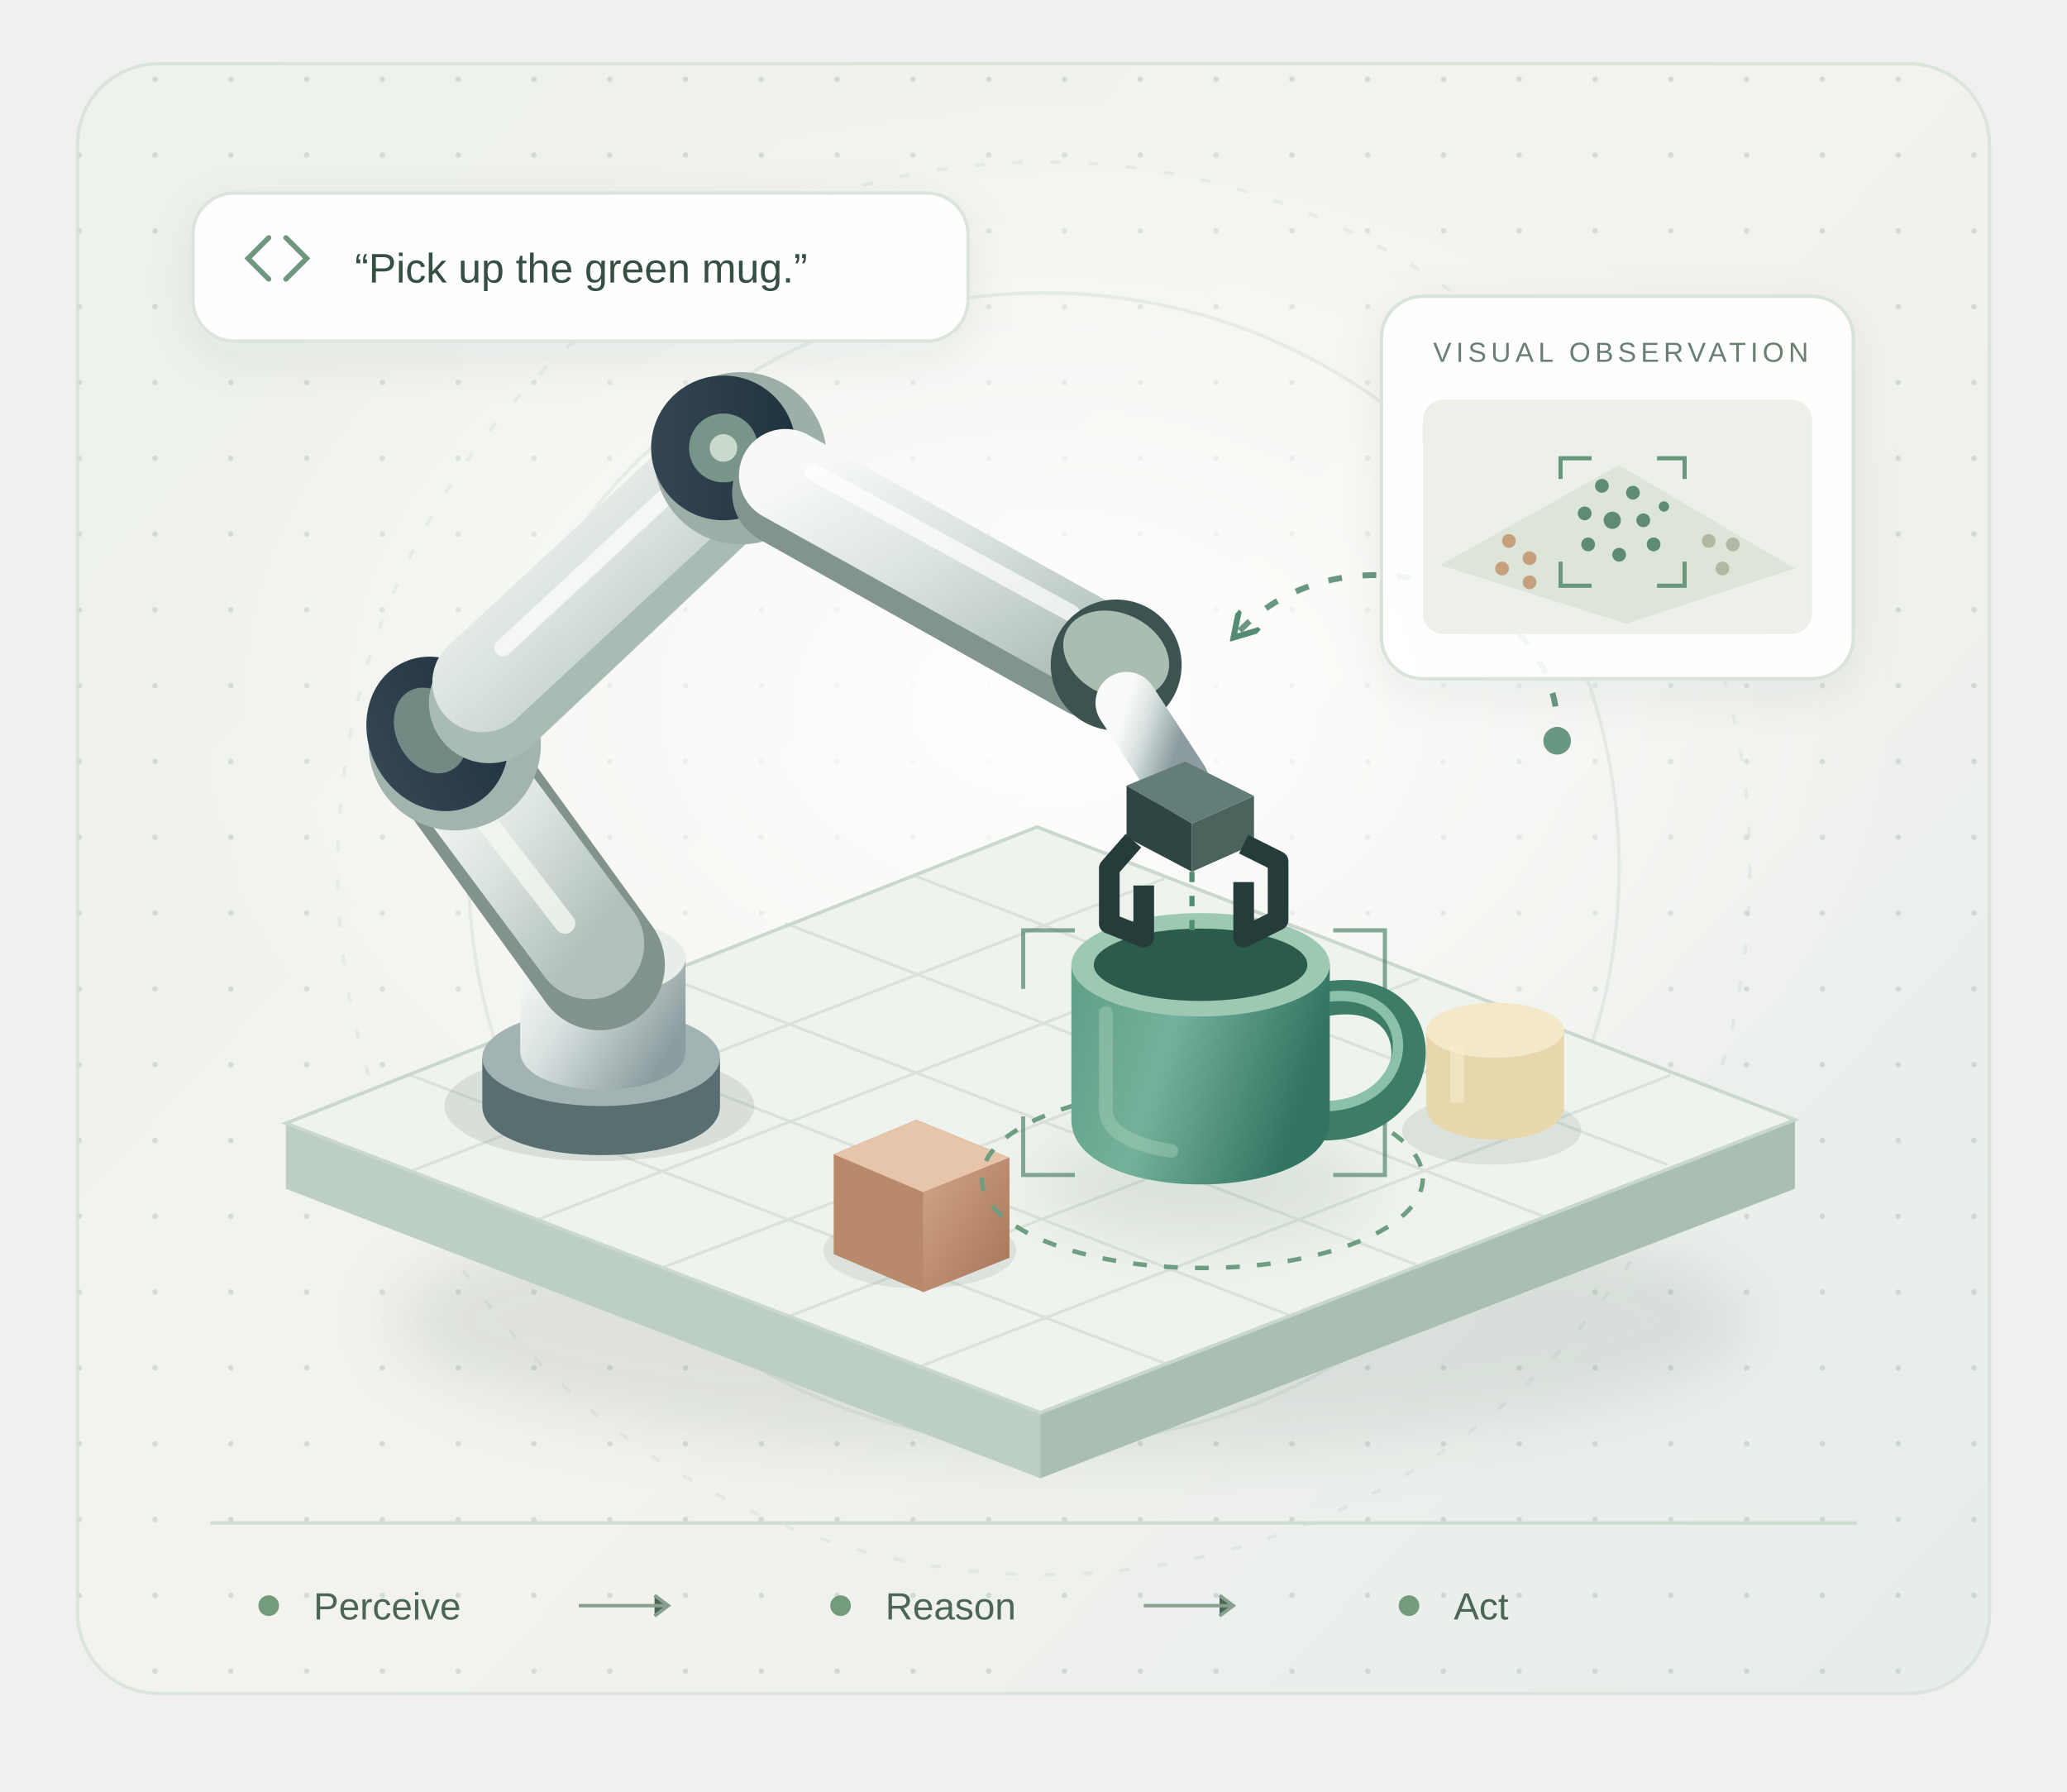
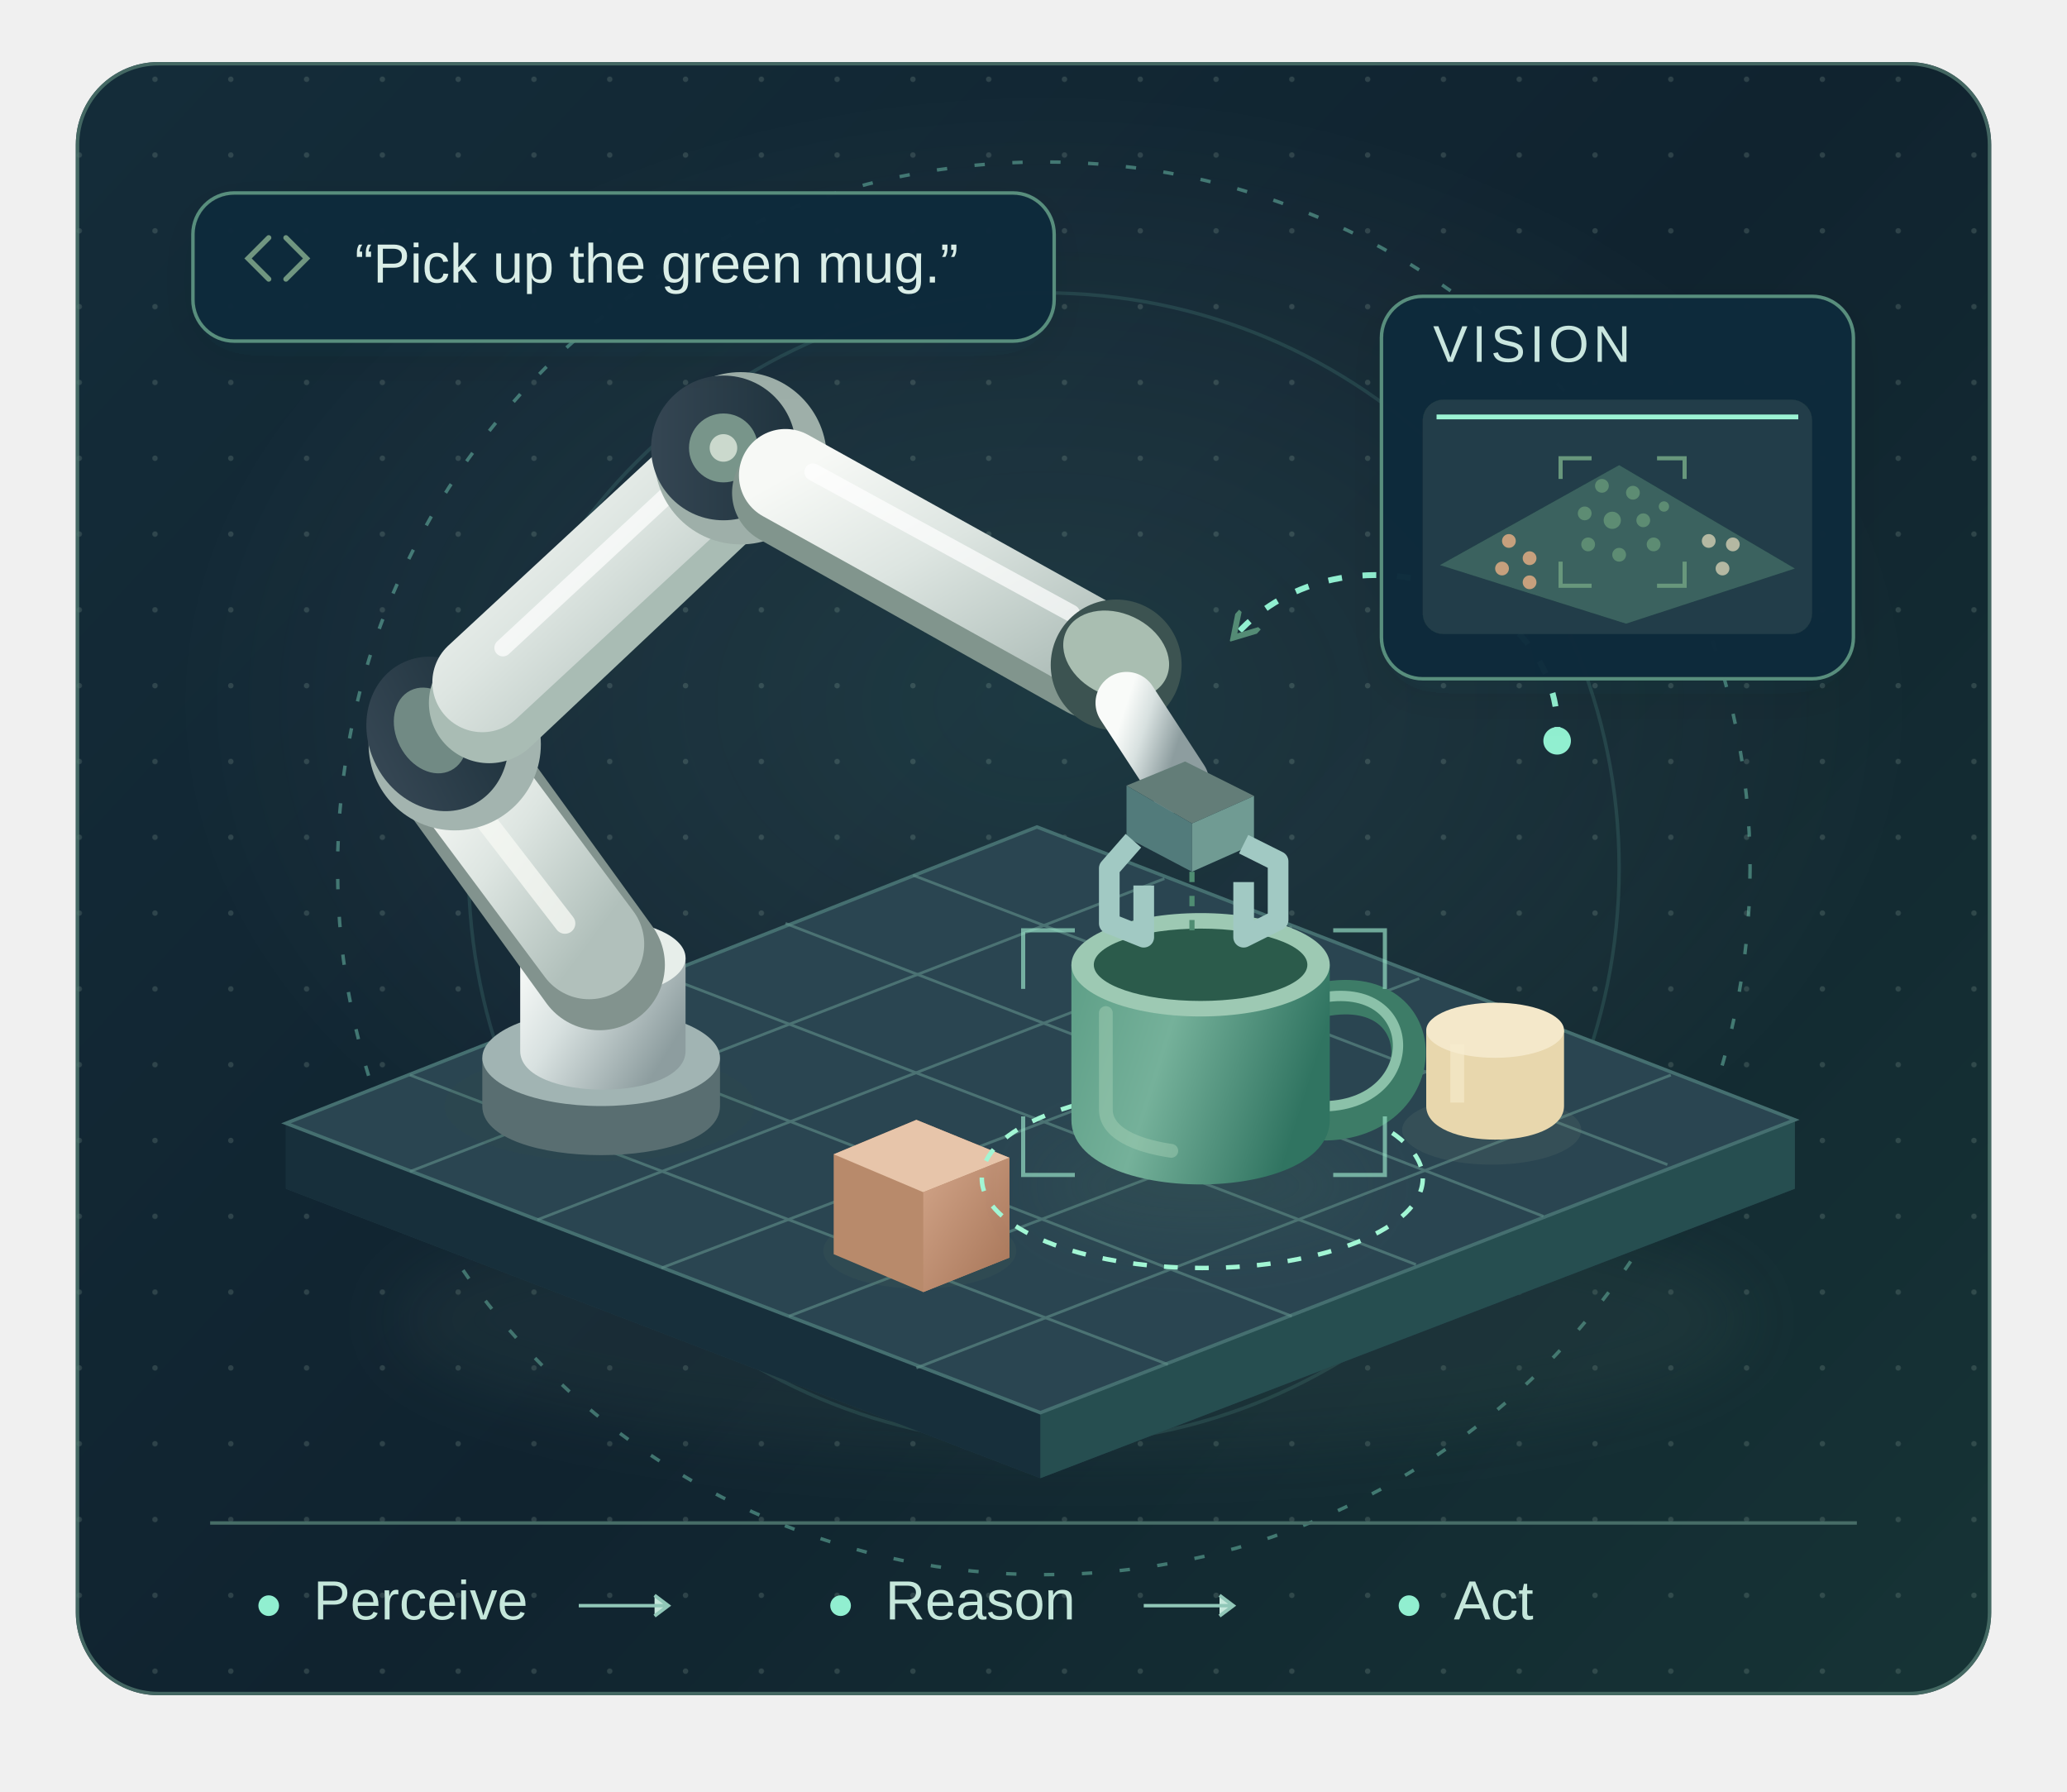
- <svg xmlns="http://www.w3.org/2000/svg" viewBox="0 0 600 520" fill="none">
+ <svg xmlns="http://www.w3.org/2000/svg" viewBox="0 0 600 520" fill="none" role="img" aria-labelledby="hero-art-title hero-art-description">
  <defs>
    <linearGradient id="bg" x1="38" y1="20" x2="552" y2="498" gradientUnits="userSpaceOnUse">
-       <stop stop-color="#edf2ec" />
-       <stop offset=".52" stop-color="#f3f3ed" />
-       <stop offset="1" stop-color="#e6edeb" />
+       <stop stop-color="#142c39" />
+       <stop offset=".52" stop-color="#10232f" />
+       <stop offset="1" stop-color="#163335" />
    </linearGradient>
    <radialGradient id="glow">
-       <stop stop-color="#fff" stop-opacity=".95" />
+       <stop stop-color="#7de6cf" stop-opacity=".11" />
      <stop offset="1" stop-color="#fff" stop-opacity="0" />
    </radialGradient>
    <linearGradient id="metal" x1="0" y1="0" x2="1" y2=".5">
      <stop stop-color="#f9fbf9" />
      <stop offset=".4" stop-color="#d8e1e0" />
      <stop offset="1" stop-color="#8d9d9f" />
    </linearGradient>
    <linearGradient id="metal2" x1="0" y1="0" x2="1" y2="1">
      <stop stop-color="#f7f9f6" />
      <stop offset=".45" stop-color="#dde5e1" />
      <stop offset="1" stop-color="#b1c0bb" />
    </linearGradient>
    <linearGradient id="mug" x1="304" y1="280" x2="383" y2="305" gradientUnits="userSpaceOnUse">
      <stop stop-color="#599b83" />
      <stop offset=".48" stop-color="#75b19a" />
      <stop offset="1" stop-color="#307461" />
    </linearGradient>
    <linearGradient id="link" x1="0" y1="0" x2="1" y2="0">
      <stop stop-color="#354653" />
      <stop offset="1" stop-color="#1f333e" />
    </linearGradient>
    <linearGradient id="block" x1="0" y1="0" x2="1" y2="1">
      <stop stop-color="#d2a589" />
      <stop offset="1" stop-color="#a67457" />
    </linearGradient>
    <filter id="soft" x="-40%" y="-50%" width="180%" height="200%">
      <feGaussianBlur stdDeviation="9" />
    </filter>
    <filter id="shadow" x="-30%" y="-30%" width="170%" height="180%">
      <feDropShadow dx="0" dy="8" stdDeviation="9" flood-color="#254337" flood-opacity=".10" />
    </filter>
    <filter id="cardshadow" x="-30%" y="-30%" width="170%" height="180%">
      <feDropShadow dx="0" dy="4" stdDeviation="7" flood-color="#344b42" flood-opacity=".07" />
    </filter>
    <pattern id="dots" x="0" y="0" width="22" height="22" patternUnits="userSpaceOnUse">
      <circle cx="1" cy="1" r=".8" fill="#80978e" opacity=".26" />
    </pattern>
    <clipPath id="frame">
      <rect x="22" y="18" width="556" height="474" rx="24" />
    </clipPath>
    <marker id="arrow" viewBox="0 0 6 6" refX="4" refY="3" markerWidth="5" markerHeight="5" orient="auto">
      <path d="m0 0 5 3-5 3" fill="none" stroke="#548b75" stroke-width="1.2" />
    </marker>
  </defs>
  <g clip-path="url(#frame)">
    <rect x="22" y="18" width="556" height="474" rx="24" fill="url(#bg)" />
    <rect x="22" y="18" width="556" height="474" fill="url(#dots)" />
    <ellipse cx="303" cy="204" rx="254" ry="180" fill="url(#glow)" />
-     <circle cx="303" cy="252" r="167" stroke="#6f9283" stroke-opacity=".12" />
-     <circle cx="303" cy="252" r="205" stroke="#6f9283" stroke-opacity=".1" stroke-dasharray="3 8" />
+     <circle cx="303" cy="252" r="167" stroke="#87efd0" stroke-opacity=".12" />
+     <circle cx="303" cy="252" r="205" class="scene-orbit" stroke="#87efd0" stroke-opacity=".4" stroke-dasharray="3 8" />
    <ellipse cx="311" cy="383" rx="197" ry="39" fill="#536d63" opacity=".13" filter="url(#soft)" />
-     <path d="m83 326 218-86 220 85v20l-219 84-219-84Z" fill="#d2dfd8" />
-     <path d="m83 326 219 84v19L83 345Z" fill="#bdcec4" />
-     <path d="m302 410 219-85v20l-219 84Z" fill="#a9bfb2" />
-     <path d="m83 326 218-86 220 85-219 85Z" fill="#eef3ed" stroke="#c9d7ce" />
-     <g stroke="#ccd9d0" stroke-width=".8" opacity=".65">
+     <path d="m83 326 218-86 220 85v20l-219 84-219-84Z" fill="#203c46" />
+     <path d="m83 326 219 84v19L83 345Z" fill="#172f3b" />
+     <path d="m302 410 219-85v20l-219 84Z" fill="#264e50" />
+     <path d="m83 326 218-86 220 85-219 85Z" fill="#2a4551" stroke="#456f70" />
+     <g stroke="#5c8a85" stroke-width=".8" opacity=".65">
      <path d="m119 312 220 84m-183-99 219 85m-183-99 219 84m-183-99 220 85m-183-99 219 84" />
      <path d="m119 340 219-85m-182 99 219-85m-183 99 220-84m-183 98 219-84m-182 99 219-85" />
    </g>
    <ellipse cx="267" cy="363" rx="28" ry="11" fill="#556c60" opacity=".12" />
    <path d="m242 335 24-10 27 11v29l-25 10-26-11Z" fill="#b88a6b" />
    <path d="m242 335 26 11 25-10-27-11Z" fill="#e7c5aa" />
    <path d="m268 346 25-10v29l-25 10Z" fill="url(#block)" />
    <ellipse cx="433" cy="328" rx="26" ry="10" fill="#71867b" opacity=".16" />
    <path d="M414 299v22c0 13 40 13 40 0v-22" fill="#e8d7ad" />
    <ellipse cx="434" cy="299" rx="20" ry="8" fill="#f4e8ca" />
    <path d="M423 303v17" stroke="#f7edcf" stroke-width="4" opacity=".6" />
    <ellipse cx="349" cy="344" rx="48" ry="16" fill="#4c7361" opacity=".13" filter="url(#soft)" />
-     <ellipse cx="349" cy="342" rx="64" ry="26" stroke="#6e9e81" stroke-width="1.3" stroke-dasharray="4 5" />
+     <ellipse class="target-ring" cx="349" cy="342" rx="64" ry="26" stroke="#a2f6d4" stroke-width="1.3" stroke-dasharray="4 5" />
    <path d="M377 292c40-14 42 33 8 34" stroke="#3d7c67" stroke-width="10" stroke-linecap="round" />
    <path d="M378 291c34-11 37 28 8 30" stroke="#8bc1a9" stroke-width="3" stroke-linecap="round" />
    <path d="M311 280v45c0 25 75 25 75 0v-45Z" fill="url(#mug)" />
    <ellipse cx="348.5" cy="280" rx="37.5" ry="15" fill="#9dc9b3" />
    <ellipse cx="348.5" cy="280" rx="31" ry="10.5" fill="#2b5b4b" />
    <path d="M321 294v28c0 8 12 11 19 12" stroke="#a7d1b6" stroke-opacity=".45" stroke-width="4" stroke-linecap="round" />
-     <g stroke="#477d65" stroke-width="1.2" opacity=".65">
+     <g stroke="#9ce8cc" stroke-width="1.2" opacity=".65">
      <path d="M297 287v-17h15m75 0h15v17m0 37v17h-15m-75 0h-15v-17" />
    </g>
    <ellipse cx="174" cy="321" rx="45" ry="16" fill="#354b42" opacity=".12" />
    <path d="M140 307v14c0 19 69 19 69 0v-14Z" fill="#596e71" />
    <ellipse cx="174.5" cy="307" rx="34.5" ry="14" fill="#a1b4b3" />
    <path d="M151 278v27c0 15 48 15 48 0v-27Z" fill="url(#metal)" />
    <ellipse cx="175" cy="278" rx="24" ry="11" fill="#e7eeea" />
    <path d="M174 280 132 222" stroke="#82938e" stroke-width="38" stroke-linecap="round" />
    <path d="M171 274 130 219" stroke="url(#metal2)" stroke-width="32" stroke-linecap="round" />
    <path d="M164 268 130 224" stroke="#f5f8f3" stroke-width="6" stroke-linecap="round" opacity=".8" />
    <circle cx="132" cy="216" r="25" fill="#a3b4af" />
    <ellipse cx="127" cy="213" rx="20" ry="23" fill="url(#link)" transform="rotate(-27 127 213)" />
    <ellipse cx="125" cy="212" rx="10" ry="13" fill="#718a84" transform="rotate(-27 125 212)" />
    <path d="m142 204 69-65" stroke="#a9bcb4" stroke-width="35" stroke-linecap="round" />
    <path d="m140 198 68-63" stroke="url(#metal2)" stroke-width="29" stroke-linecap="round" />
    <path d="m146 188 56-52" stroke="#fff" stroke-width="5" stroke-linecap="round" opacity=".7" />
    <circle cx="215" cy="133" r="25" fill="#9eafa9" />
    <circle cx="210" cy="130" r="21" fill="url(#link)" />
    <circle cx="210" cy="130" r="10" fill="#78958a" />
    <circle cx="210" cy="130" r="4" fill="#cbd9cd" />
-     <path d="m228 143 89 50" stroke="#81958d" stroke-width="31" stroke-linecap="round" />
-     <path d="m228 138 90 50" stroke="url(#metal2)" stroke-width="27" stroke-linecap="round" />
-     <path d="m236 137 75 41" stroke="#fff" stroke-width="5" stroke-linecap="round" opacity=".7" />
-     <circle cx="324" cy="193" r="19" fill="#3c5351" />
-     <ellipse cx="324" cy="190" rx="16" ry="12" fill="#a9beb1" transform="rotate(25 324 190)" />
-     <path d="m327 204 15 23" stroke="url(#metal)" stroke-width="18" stroke-linecap="round" />
-     <path d="m327 228 17-7 20 10-18 8Z" fill="#637d78" />
-     <path d="m327 228 19 11v14l-19-10Z" fill="#2e4543" />
-     <path d="m346 239 18-8v14l-18 8Z" fill="#4a635c" />
-     <path d="m329 244-7 8v16l10 4v-15m29-12 10 5v17l-10 5v-16" stroke="#263c3b" stroke-width="6" stroke-linejoin="round" />
-     <path d="M346 253v18" stroke="#4f8d72" stroke-width="1.5" stroke-dasharray="3 4" />
-     <path d="M452 215C455 170 390 150 359 184" stroke="#699882" stroke-width="1.7" stroke-dasharray="4 6" marker-end="url(#arrow)" />
-     <circle cx="452" cy="215" r="4" fill="#699882" />
-     <g filter="url(#cardshadow)">
-       <rect x="56" y="56" width="225" height="43" rx="12" fill="#fff" fill-opacity=".93" stroke="#dce5dd" />
+     <g class="arm-motion">
+       <path d="m228 143 89 50" stroke="#81958d" stroke-width="31" stroke-linecap="round" />
+       <path d="m228 138 90 50" stroke="url(#metal2)" stroke-width="27" stroke-linecap="round" />
+       <path d="m236 137 75 41" stroke="#fff" stroke-width="5" stroke-linecap="round" opacity=".7" />
+       <circle cx="324" cy="193" r="19" fill="#3c5351" />
+       <ellipse cx="324" cy="190" rx="16" ry="12" fill="#a9beb1" transform="rotate(25 324 190)" />
+       <path d="m327 204 15 23" stroke="url(#metal)" stroke-width="18" stroke-linecap="round" />
+       <g class="gripper-motion">
+         <path d="m327 228 17-7 20 10-18 8Z" fill="#637d78" />
+         <path d="m327 228 19 11v14l-19-10Z" fill="#527b7b" />
+         <path d="m346 239 18-8v14l-18 8Z" fill="#709b93" />
+         <path d="m329 244-7 8v16l10 4v-15m29-12 10 5v17l-10 5v-16" stroke="#a1c9c3" stroke-width="6" stroke-linejoin="round" />
+         <path d="M346 253v18" stroke="#4f8d72" stroke-width="1.5" stroke-dasharray="3 4" />
+       </g>
+     </g>
+     <path class="scene-path" d="M452 215C455 170 390 150 359 184" stroke="#91efd0" stroke-width="1.7" stroke-dasharray="4 6" marker-end="url(#arrow)" />
+     <circle cx="452" cy="215" r="4" fill="#91efd0" />
+     <g class="instruction-window" filter="url(#cardshadow)">
+       <rect x="56" y="56" width="250" height="43" rx="12" fill="#122c3a" fill-opacity=".98" stroke="#598e7d" />
      <path d="m78 69-6 6 6 6m5-12 6 6-6 6" stroke="#6f9680" stroke-width="1.5" stroke-linecap="round" />
-       <text x="103" y="82" fill="#354f43" font-size="12" font-family="Arial,Helvetica,sans-serif">“Pick up the green mug.”</text>
+       <text x="103" y="82" fill="#daeee8" font-size="16" font-family="Arial,Helvetica,sans-serif">“Pick up the green mug.”</text>
    </g>
-     <g filter="url(#cardshadow)">
-       <rect x="401" y="86" width="137" height="111" rx="12" fill="#fff" fill-opacity=".91" stroke="#d9e3da" />
-       <text x="416" y="105" fill="#6a7f73" font-size="8" letter-spacing="1.3" font-family="Arial,Helvetica,sans-serif">VISUAL OBSERVATION</text>
-       <rect x="413" y="116" width="113" height="68" rx="6" fill="#ecf0e9" />
-       <path d="m418 164 52-29 51 30-49 16Z" fill="#dce5d8" />
+     <g class="observation-window" filter="url(#cardshadow)">
+       <rect x="401" y="86" width="137" height="111" rx="12" fill="#122c3a" fill-opacity=".98" stroke="#598e7d" />
+       <text x="416" y="105" fill="#c9e6df" font-size="15" letter-spacing="1.3" font-family="Arial,Helvetica,sans-serif">VISION</text>
+       <rect x="413" y="116" width="113" height="68" rx="6" fill="#203e48" />
+       <path d="m418 164 52-29 51 30-49 16Z" fill="#3b625e" />
      <g fill="#5d8c73">
        <circle cx="465" cy="141" r="2" />
        <circle cx="474" cy="143" r="2" />
        <circle cx="460" cy="149" r="2" />
        <circle cx="468" cy="151" r="2.5" />
        <circle cx="477" cy="151" r="2" />
        <circle cx="461" cy="158" r="2" />
        <circle cx="470" cy="161" r="2" />
        <circle cx="480" cy="158" r="2" />
        <circle cx="483" cy="147" r="1.5" />
      </g>
      <g fill="#c6a07d">
        <circle cx="438" cy="157" r="2" />
        <circle cx="444" cy="162" r="2" />
        <circle cx="436" cy="165" r="2" />
        <circle cx="444" cy="169" r="2" />
      </g>
      <g fill="#b4b8a2">
        <circle cx="496" cy="157" r="2" />
        <circle cx="503" cy="158" r="2" />
        <circle cx="500" cy="165" r="2" />
      </g>
      <path d="M453 139v-6h9m19 0h8v6m0 24v7h-8m-19 0h-9v-7" stroke="#67977b" stroke-width="1.2" />
+       <path class="scan-line" d="M417 121h105" stroke="#9cf3d3" stroke-width="1.4" />
    </g>
-     <path d="M61 442h478" stroke="#cfdcd1" />
-     <g font-family="Arial,Helvetica,sans-serif" font-size="11" fill="#4b6655">
-       <circle cx="78" cy="466" r="3" fill="#749b7c" />
+     <path d="M61 442h478" stroke="#476d67" />
+     <g font-family="Arial,Helvetica,sans-serif" font-size="16" fill="#c5e7db">
+       <circle class="scene-step scene-step-1" cx="78" cy="466" r="3" fill="#91efd0" />
      <text x="91" y="470">Perceive</text>
-       <path d="M168 466h26m-4-3 4 3-4 3" stroke="#8aa08f" />
-       <circle cx="244" cy="466" r="3" fill="#749b7c" />
+       <path d="M168 466h26m-4-3 4 3-4 3" stroke="#91c7b8" />
+       <circle class="scene-step scene-step-2" cx="244" cy="466" r="3" fill="#91efd0" />
      <text x="257" y="470">Reason</text>
-       <path d="M332 466h26m-4-3 4 3-4 3" stroke="#8aa08f" />
-       <circle cx="409" cy="466" r="3" fill="#749b7c" />
+       <path d="M332 466h26m-4-3 4 3-4 3" stroke="#91c7b8" />
+       <circle class="scene-step scene-step-3" cx="409" cy="466" r="3" fill="#91efd0" />
      <text x="422" y="470">Act</text>
    </g>
  </g>
-   <rect x="22.5" y="18.5" width="555" height="473" rx="23.5" stroke="#d7e1d8" stroke-opacity=".8" />
+   <rect x="22.5" y="18.5" width="555" height="473" rx="23.5" stroke="#50776e" stroke-opacity=".8" />
</svg>
